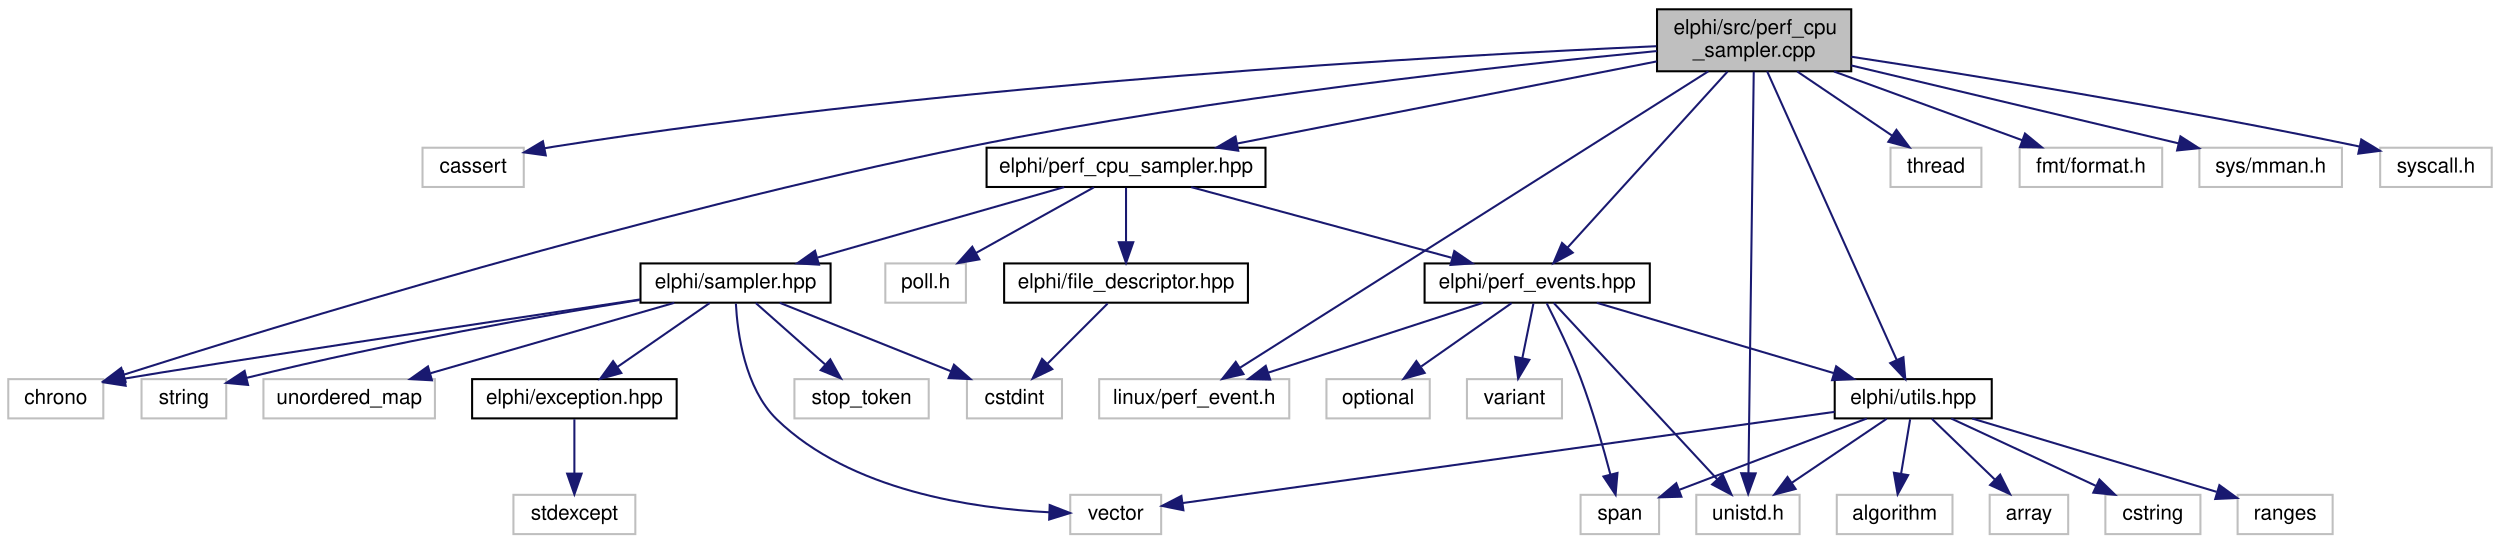
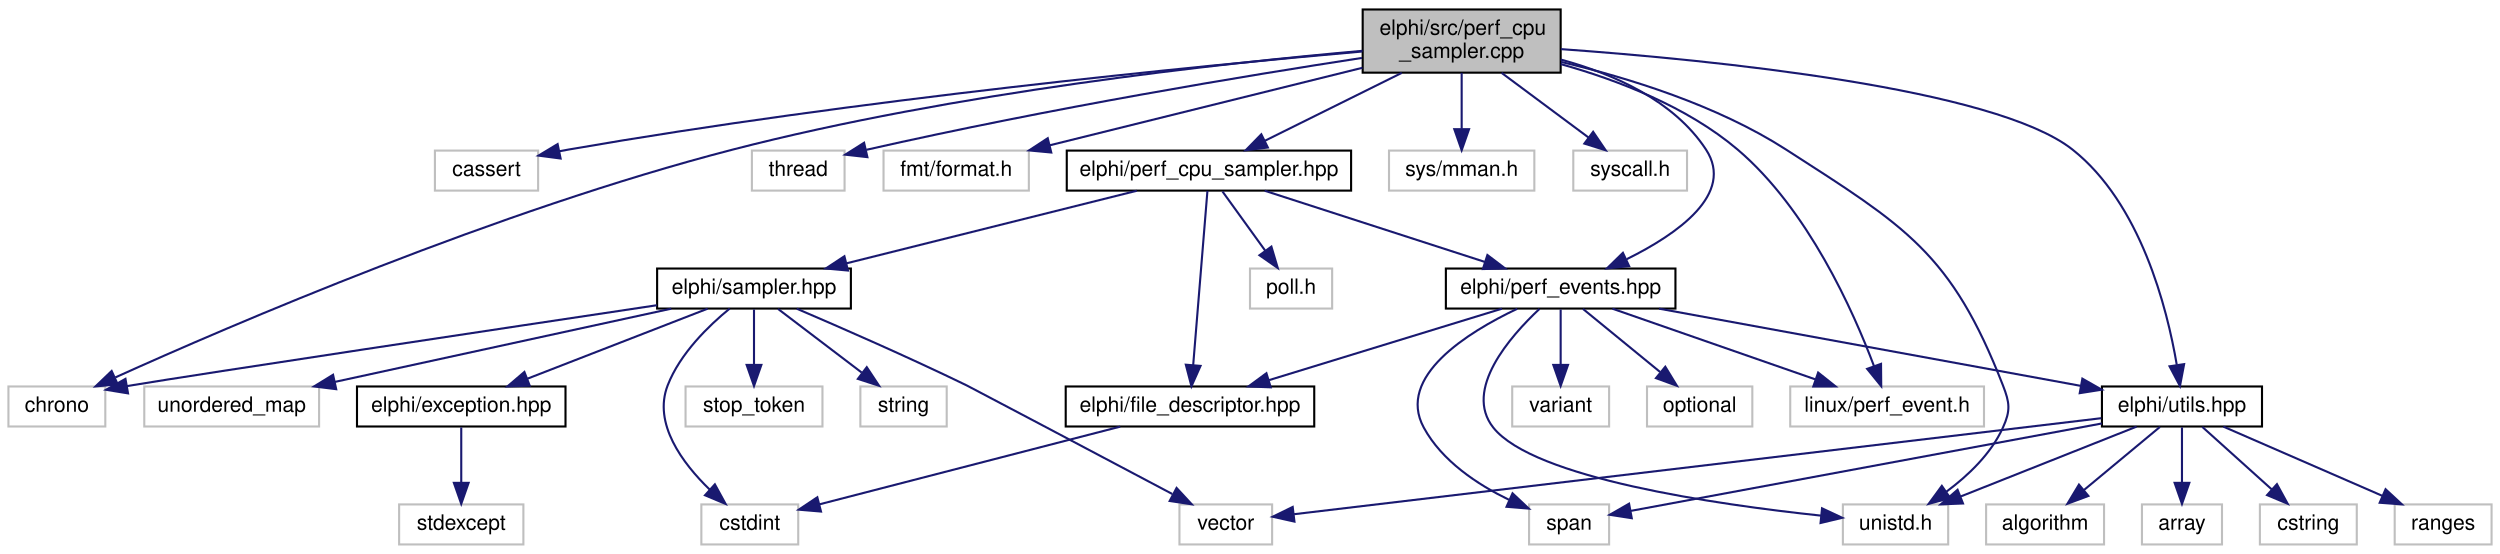
- <svg xmlns="http://www.w3.org/2000/svg" xmlns:xlink="http://www.w3.org/1999/xlink" width="1210pt" height="263pt" viewBox="0.00 0.00 1210.00 263.00">
+ <svg xmlns="http://www.w3.org/2000/svg" xmlns:xlink="http://www.w3.org/1999/xlink" width="1187pt" height="263pt" viewBox="0.00 0.00 1187.00 263.00">
  <g id="graph0" class="graph" transform="scale(1 1) rotate(0) translate(4 259)">
    <g id="node1" class="node">
      <g id="a_node1">
        <a xlink:title=" ">
-           <polygon fill="#bfbfbf" stroke="black" points="798,-224.5 798,-254.5 892,-254.5 892,-224.5 798,-224.5" />
-           <text text-anchor="start" x="806" y="-242.5" font-family="Helvetica,sans-Serif" font-size="10.00">elphi/src/perf_cpu</text>
-           <text text-anchor="middle" x="845" y="-231.5" font-family="Helvetica,sans-Serif" font-size="10.00">_sampler.cpp</text>
+           <polygon fill="#bfbfbf" stroke="black" points="643,-224.5 643,-254.5 737,-254.5 737,-224.5 643,-224.5" />
+           <text text-anchor="start" x="651" y="-242.5" font-family="Helvetica,sans-Serif" font-size="10.00">elphi/src/perf_cpu</text>
+           <text text-anchor="middle" x="690" y="-231.5" font-family="Helvetica,sans-Serif" font-size="10.00">_sampler.cpp</text>
        </a>
      </g>
    </g>
    <g id="node2" class="node">
      <g id="a_node2">
        <a xlink:title=" ">
-           <polygon fill="none" stroke="#bfbfbf" points="200.5,-168.5 200.5,-187.5 249.5,-187.5 249.5,-168.5 200.5,-168.5" />
-           <text text-anchor="middle" x="225" y="-175.5" font-family="Helvetica,sans-Serif" font-size="10.00">cassert</text>
+           <polygon fill="none" stroke="#bfbfbf" points="202.5,-168.5 202.5,-187.5 251.5,-187.5 251.5,-168.5 202.5,-168.5" />
+           <text text-anchor="middle" x="227" y="-175.5" font-family="Helvetica,sans-Serif" font-size="10.00">cassert</text>
        </a>
      </g>
    </g>
    <g id="edge1" class="edge">
-       <path fill="none" stroke="midnightblue" d="M797.66,-236.63C698.26,-232.22 460.76,-219.1 264,-188 262.54,-187.77 261.06,-187.52 259.56,-187.24" />
-       <polygon fill="midnightblue" stroke="midnightblue" points="260.15,-183.79 249.66,-185.24 258.76,-190.65 260.15,-183.79" />
+       <path fill="none" stroke="midnightblue" d="M642.7,-234.55C564.11,-227.61 401.83,-211.69 266,-188 264.55,-187.75 263.06,-187.47 261.57,-187.18" />
+       <polygon fill="midnightblue" stroke="midnightblue" points="262.18,-183.74 251.68,-185.12 260.75,-190.59 262.18,-183.74" />
    </g>
    <g id="node3" class="node">
      <g id="a_node3">
        <a xlink:title=" ">
          <polygon fill="none" stroke="#bfbfbf" points="0,-56.5 0,-75.5 46,-75.5 46,-56.5 0,-56.5" />
          <text text-anchor="middle" x="23" y="-63.5" font-family="Helvetica,sans-Serif" font-size="10.00">chrono</text>
        </a>
      </g>
    </g>
    <g id="edge2" class="edge">
-       <path fill="none" stroke="midnightblue" d="M797.86,-234.29C725.7,-227.39 583.73,-211.99 465,-188 309.71,-156.62 128.57,-100.84 55.75,-77.61" />
-       <polygon fill="midnightblue" stroke="midnightblue" points="56.8,-74.27 46.21,-74.56 54.67,-80.94 56.8,-74.27" />
+       <path fill="none" stroke="midnightblue" d="M642.92,-234.87C575.74,-228.96 448.92,-215.09 344,-188 232.17,-159.12 105.56,-104.56 50.74,-79.8" />
+       <polygon fill="midnightblue" stroke="midnightblue" points="51.91,-76.49 41.36,-75.53 49.01,-82.86 51.91,-76.49" />
    </g>
    <g id="node4" class="node">
      <g id="a_node4">
        <a xlink:title=" ">
-           <polygon fill="none" stroke="#bfbfbf" points="911,-168.5 911,-187.5 955,-187.5 955,-168.5 911,-168.5" />
-           <text text-anchor="middle" x="933" y="-175.5" font-family="Helvetica,sans-Serif" font-size="10.00">thread</text>
+           <polygon fill="none" stroke="#bfbfbf" points="353,-168.5 353,-187.5 397,-187.5 397,-168.5 353,-168.5" />
+           <text text-anchor="middle" x="375" y="-175.5" font-family="Helvetica,sans-Serif" font-size="10.00">thread</text>
        </a>
      </g>
    </g>
    <g id="edge3" class="edge">
-       <path fill="none" stroke="midnightblue" d="M865.85,-224.4C879.7,-215.04 897.81,-202.79 911.74,-193.38" />
-       <polygon fill="midnightblue" stroke="midnightblue" points="913.87,-196.16 920.2,-187.66 909.95,-190.36 913.87,-196.16" />
+       <path fill="none" stroke="midnightblue" d="M642.65,-231.5C588.25,-223.13 496.17,-207.99 407.29,-187.86" />
+       <polygon fill="midnightblue" stroke="midnightblue" points="407.84,-184.39 397.31,-185.57 406.27,-191.22 407.84,-184.39" />
    </g>
    <g id="node5" class="node">
      <g id="a_node5">
        <a xlink:title=" ">
-           <polygon fill="none" stroke="#bfbfbf" points="973.5,-168.5 973.5,-187.5 1042.5,-187.5 1042.5,-168.5 973.5,-168.5" />
-           <text text-anchor="middle" x="1008" y="-175.5" font-family="Helvetica,sans-Serif" font-size="10.00">fmt/format.h</text>
+           <polygon fill="none" stroke="#bfbfbf" points="415.5,-168.5 415.5,-187.5 484.5,-187.5 484.5,-168.5 415.5,-168.5" />
+           <text text-anchor="middle" x="450" y="-175.5" font-family="Helvetica,sans-Serif" font-size="10.00">fmt/format.h</text>
        </a>
      </g>
    </g>
    <g id="edge4" class="edge">
-       <path fill="none" stroke="midnightblue" d="M883.63,-224.4C911.34,-214.28 948.31,-200.79 974.72,-191.15" />
-       <polygon fill="midnightblue" stroke="midnightblue" points="976.09,-194.37 984.28,-187.66 973.69,-187.8 976.09,-194.37" />
+       <path fill="none" stroke="midnightblue" d="M642.87,-226.82C599.77,-216.13 536.5,-200.44 494.31,-189.99" />
+       <polygon fill="midnightblue" stroke="midnightblue" points="495.14,-186.59 484.59,-187.58 493.46,-193.38 495.14,-186.59" />
    </g>
    <g id="node6" class="node">
      <g id="a_node6">
        <a xlink:title=" ">
-           <polygon fill="none" stroke="#bfbfbf" points="528,-56.5 528,-75.5 620,-75.5 620,-56.5 528,-56.5" />
-           <text text-anchor="middle" x="574" y="-63.5" font-family="Helvetica,sans-Serif" font-size="10.00">linux/perf_event.h</text>
+           <polygon fill="none" stroke="#bfbfbf" points="846,-56.5 846,-75.5 938,-75.5 938,-56.5 846,-56.5" />
+           <text text-anchor="middle" x="892" y="-63.5" font-family="Helvetica,sans-Serif" font-size="10.00">linux/perf_event.h</text>
        </a>
      </g>
    </g>
    <g id="edge5" class="edge">
-       <path fill="none" stroke="midnightblue" d="M822.82,-224.47C771.89,-192.23 647.02,-113.21 596.13,-81.01" />
-       <polygon fill="midnightblue" stroke="midnightblue" points="597.85,-77.95 587.53,-75.56 594.1,-83.86 597.85,-77.95" />
+       <path fill="none" stroke="midnightblue" d="M737.04,-228.57C763.96,-221.02 797.03,-208.35 821,-188 854.45,-159.59 875.98,-111.24 885.81,-85.08" />
+       <polygon fill="midnightblue" stroke="midnightblue" points="889.11,-86.24 889.2,-75.65 882.52,-83.87 889.11,-86.24" />
    </g>
    <g id="node7" class="node">
      <g id="a_node7">
        <a xlink:title=" ">
-           <polygon fill="none" stroke="#bfbfbf" points="1060.5,-168.5 1060.5,-187.5 1129.5,-187.5 1129.5,-168.5 1060.5,-168.5" />
-           <text text-anchor="middle" x="1095" y="-175.5" font-family="Helvetica,sans-Serif" font-size="10.00">sys/mman.h</text>
+           <polygon fill="none" stroke="#bfbfbf" points="655.5,-168.5 655.5,-187.5 724.5,-187.5 724.5,-168.5 655.5,-168.5" />
+           <text text-anchor="middle" x="690" y="-175.5" font-family="Helvetica,sans-Serif" font-size="10.00">sys/mman.h</text>
        </a>
      </g>
    </g>
    <g id="edge6" class="edge">
-       <path fill="none" stroke="midnightblue" d="M892.02,-227.31C937.43,-216.5 1005.68,-200.26 1050.29,-189.64" />
-       <polygon fill="midnightblue" stroke="midnightblue" points="1051.34,-192.99 1060.26,-187.27 1049.72,-186.18 1051.34,-192.99" />
+       <path fill="none" stroke="midnightblue" d="M690,-224.4C690,-216.47 690,-206.46 690,-197.86" />
+       <polygon fill="midnightblue" stroke="midnightblue" points="693.5,-197.66 690,-187.66 686.5,-197.66 693.5,-197.66" />
    </g>
    <g id="node8" class="node">
      <g id="a_node8">
        <a xlink:title=" ">
-           <polygon fill="none" stroke="#bfbfbf" points="1148,-168.5 1148,-187.5 1202,-187.5 1202,-168.5 1148,-168.5" />
-           <text text-anchor="middle" x="1175" y="-175.5" font-family="Helvetica,sans-Serif" font-size="10.00">syscall.h</text>
+           <polygon fill="none" stroke="#bfbfbf" points="743,-168.5 743,-187.5 797,-187.5 797,-168.5 743,-168.5" />
+           <text text-anchor="middle" x="770" y="-175.5" font-family="Helvetica,sans-Serif" font-size="10.00">syscall.h</text>
        </a>
      </g>
    </g>
    <g id="edge7" class="edge">
-       <path fill="none" stroke="midnightblue" d="M892.05,-231.53C948.29,-222.95 1045.42,-207.36 1138.1,-188.06" />
-       <polygon fill="midnightblue" stroke="midnightblue" points="1138.86,-191.48 1147.92,-186 1137.42,-184.63 1138.86,-191.48" />
+       <path fill="none" stroke="midnightblue" d="M708.96,-224.4C721.42,-215.13 737.7,-203.03 750.31,-193.65" />
+       <polygon fill="midnightblue" stroke="midnightblue" points="752.42,-196.43 758.36,-187.66 748.25,-190.82 752.42,-196.43" />
    </g>
    <g id="node9" class="node">
      <g id="a_node9">
        <a xlink:title=" ">
-           <polygon fill="none" stroke="#bfbfbf" points="817,-0.5 817,-19.5 867,-19.5 867,-0.5 817,-0.5" />
-           <text text-anchor="middle" x="842" y="-7.5" font-family="Helvetica,sans-Serif" font-size="10.00">unistd.h</text>
+           <polygon fill="none" stroke="#bfbfbf" points="871,-0.5 871,-19.5 921,-19.5 921,-0.5 871,-0.5" />
+           <text text-anchor="middle" x="896" y="-7.5" font-family="Helvetica,sans-Serif" font-size="10.00">unistd.h</text>
        </a>
      </g>
    </g>
    <g id="edge8" class="edge">
-       <path fill="none" stroke="midnightblue" d="M844.81,-224.27C844.29,-184.89 842.84,-74.49 842.25,-29.97" />
-       <polygon fill="midnightblue" stroke="midnightblue" points="845.75,-29.88 842.12,-19.93 838.75,-29.97 845.75,-29.88" />
+       <path fill="none" stroke="midnightblue" d="M737.19,-229.6C769.15,-222.05 811.35,-209.02 844,-188 900.86,-151.39 922.43,-139.01 947,-76 950.23,-67.72 950.66,-64.1 947,-56 941.38,-43.56 930.44,-33.17 920.12,-25.53" />
+       <polygon fill="midnightblue" stroke="midnightblue" points="921.96,-22.54 911.73,-19.76 917.99,-28.31 921.96,-22.54" />
    </g>
    <g id="node10" class="node">
      <g id="a_node10">
        <a xlink:href="perf__cpu__sampler_8hpp.html" target="_top" xlink:title=" ">
-           <polygon fill="none" stroke="black" points="473.5,-168.5 473.5,-187.5 608.5,-187.5 608.5,-168.5 473.5,-168.5" />
-           <text text-anchor="middle" x="541" y="-175.5" font-family="Helvetica,sans-Serif" font-size="10.00">elphi/perf_cpu_sampler.hpp</text>
+           <polygon fill="none" stroke="black" points="502.5,-168.5 502.5,-187.5 637.5,-187.5 637.5,-168.5 502.5,-168.5" />
+           <text text-anchor="middle" x="570" y="-175.5" font-family="Helvetica,sans-Serif" font-size="10.00">elphi/perf_cpu_sampler.hpp</text>
        </a>
      </g>
    </g>
    <g id="edge9" class="edge">
-       <path fill="none" stroke="midnightblue" d="M797.83,-229.27C742.93,-218.52 652.44,-200.81 594.83,-189.54" />
-       <polygon fill="midnightblue" stroke="midnightblue" points="595.31,-186.06 584.82,-187.58 593.96,-192.93 595.31,-186.06" />
+       <path fill="none" stroke="midnightblue" d="M661.56,-224.4C641.88,-214.64 615.86,-201.74 596.59,-192.18" />
+       <polygon fill="midnightblue" stroke="midnightblue" points="597.98,-188.96 587.46,-187.66 594.87,-195.24 597.98,-188.96" />
    </g>
    <g id="node14" class="node">
      <g id="a_node14">
        <a xlink:href="perf__events_8hpp.html" target="_top" xlink:title=" ">
-           <polygon fill="none" stroke="black" points="685.5,-112.5 685.5,-131.5 794.5,-131.5 794.5,-112.5 685.5,-112.5" />
-           <text text-anchor="middle" x="740" y="-119.5" font-family="Helvetica,sans-Serif" font-size="10.00">elphi/perf_events.hpp</text>
-         </a>
-       </g>
-     </g>
-     <g id="edge36" class="edge">
-       <path fill="none" stroke="midnightblue" d="M832.12,-224.34C812.52,-202.77 775.28,-161.81 754.66,-139.13" />
-       <polygon fill="midnightblue" stroke="midnightblue" points="757.2,-136.71 747.88,-131.67 752.02,-141.42 757.2,-136.71" />
+           <polygon fill="none" stroke="black" points="682.5,-112.5 682.5,-131.5 791.5,-131.5 791.5,-112.5 682.5,-112.5" />
+           <text text-anchor="middle" x="737" y="-119.5" font-family="Helvetica,sans-Serif" font-size="10.00">elphi/perf_events.hpp</text>
+         </a>
+       </g>
+     </g>
+     <g id="edge37" class="edge">
+       <path fill="none" stroke="midnightblue" d="M737.03,-230.73C762.04,-223.94 790.71,-211.33 806,-188 819.78,-166.98 792.56,-147.9 768.35,-135.94" />
+       <polygon fill="midnightblue" stroke="midnightblue" points="769.52,-132.62 758.98,-131.56 766.56,-138.96 769.52,-132.62" />
    </g>
    <g id="node18" class="node">
      <g id="a_node18">
        <a xlink:href="utils_8hpp.html" target="_top" xlink:title=" ">
-           <polygon fill="none" stroke="black" points="884,-56.5 884,-75.5 960,-75.5 960,-56.5 884,-56.5" />
-           <text text-anchor="middle" x="922" y="-63.5" font-family="Helvetica,sans-Serif" font-size="10.00">elphi/utils.hpp</text>
-         </a>
-       </g>
-     </g>
-     <g id="edge37" class="edge">
-       <path fill="none" stroke="midnightblue" d="M851.3,-224.47C865.23,-193.44 898.63,-119.05 914.01,-84.81" />
-       <polygon fill="midnightblue" stroke="midnightblue" points="917.25,-86.12 918.16,-75.56 910.87,-83.25 917.25,-86.12" />
+           <polygon fill="none" stroke="black" points="994,-56.5 994,-75.5 1070,-75.5 1070,-56.5 994,-56.5" />
+           <text text-anchor="middle" x="1032" y="-63.5" font-family="Helvetica,sans-Serif" font-size="10.00">elphi/utils.hpp</text>
+         </a>
+       </g>
+     </g>
+     <g id="edge38" class="edge">
+       <path fill="none" stroke="midnightblue" d="M737.16,-235.68C809.43,-230.48 943.11,-217.15 980,-188 1012.34,-162.45 1024.92,-112.89 1029.53,-85.8" />
+       <polygon fill="midnightblue" stroke="midnightblue" points="1033.02,-86.11 1031.05,-75.7 1026.1,-85.07 1033.02,-86.11" />
    </g>
    <g id="node11" class="node">
      <g id="a_node11">
        <a xlink:title=" ">
-           <polygon fill="none" stroke="#bfbfbf" points="424.5,-112.5 424.5,-131.5 463.5,-131.5 463.5,-112.5 424.5,-112.5" />
-           <text text-anchor="middle" x="444" y="-119.5" font-family="Helvetica,sans-Serif" font-size="10.00">poll.h</text>
+           <polygon fill="none" stroke="#bfbfbf" points="589.5,-112.5 589.5,-131.5 628.5,-131.5 628.5,-112.5 589.5,-112.5" />
+           <text text-anchor="middle" x="609" y="-119.5" font-family="Helvetica,sans-Serif" font-size="10.00">poll.h</text>
        </a>
      </g>
    </g>
    <g id="edge10" class="edge">
-       <path fill="none" stroke="midnightblue" d="M525.42,-168.32C510,-159.74 486.19,-146.49 468.29,-136.52" />
-       <polygon fill="midnightblue" stroke="midnightblue" points="469.99,-133.46 459.55,-131.65 466.58,-139.58 469.99,-133.46" />
+       <path fill="none" stroke="midnightblue" d="M576.44,-168.08C581.95,-160.46 590.03,-149.26 596.76,-139.94" />
+       <polygon fill="midnightblue" stroke="midnightblue" points="599.66,-141.91 602.68,-131.75 593.99,-137.81 599.66,-141.91" />
    </g>
    <g id="node12" class="node">
      <g id="a_node12">
        <a xlink:href="file__descriptor_8hpp.html" target="_top" xlink:title=" ">
-           <polygon fill="none" stroke="black" points="482,-112.5 482,-131.5 600,-131.5 600,-112.5 482,-112.5" />
-           <text text-anchor="middle" x="541" y="-119.5" font-family="Helvetica,sans-Serif" font-size="10.00">elphi/file_descriptor.hpp</text>
+           <polygon fill="none" stroke="black" points="502,-56.5 502,-75.5 620,-75.5 620,-56.5 502,-56.5" />
+           <text text-anchor="middle" x="561" y="-63.5" font-family="Helvetica,sans-Serif" font-size="10.00">elphi/file_descriptor.hpp</text>
        </a>
      </g>
    </g>
    <g id="edge11" class="edge">
-       <path fill="none" stroke="midnightblue" d="M541,-168.08C541,-161.01 541,-150.86 541,-141.99" />
-       <polygon fill="midnightblue" stroke="midnightblue" points="544.5,-141.75 541,-131.75 537.5,-141.75 544.5,-141.75" />
+       <path fill="none" stroke="midnightblue" d="M569.29,-168.37C567.84,-150.62 564.49,-109.67 562.52,-85.6" />
+       <polygon fill="midnightblue" stroke="midnightblue" points="566.01,-85.27 561.7,-75.59 559.03,-85.84 566.01,-85.27" />
    </g>
    <g id="edge13" class="edge">
-       <path fill="none" stroke="midnightblue" d="M572.53,-168.44C606.59,-159.2 661.01,-144.44 698.52,-134.26" />
-       <polygon fill="midnightblue" stroke="midnightblue" points="699.88,-137.51 708.62,-131.52 698.05,-130.76 699.88,-137.51" />
+       <path fill="none" stroke="midnightblue" d="M596.46,-168.44C624.68,-159.32 669.54,-144.81 700.97,-134.65" />
+       <polygon fill="midnightblue" stroke="midnightblue" points="702.22,-137.92 710.66,-131.52 700.07,-131.26 702.22,-137.92" />
    </g>
    <g id="node24" class="node">
      <g id="a_node24">
        <a xlink:href="sampler_8hpp.html" target="_top" xlink:title=" ">
-           <polygon fill="none" stroke="black" points="306,-112.5 306,-131.5 398,-131.5 398,-112.5 306,-112.5" />
-           <text text-anchor="middle" x="352" y="-119.5" font-family="Helvetica,sans-Serif" font-size="10.00">elphi/sampler.hpp</text>
-         </a>
-       </g>
-     </g>
-     <g id="edge27" class="edge">
-       <path fill="none" stroke="midnightblue" d="M511.05,-168.44C478.84,-159.24 427.47,-144.56 391.86,-134.39" />
-       <polygon fill="midnightblue" stroke="midnightblue" points="392.38,-130.9 381.81,-131.52 390.46,-137.63 392.38,-130.9" />
+           <polygon fill="none" stroke="black" points="308,-112.5 308,-131.5 400,-131.5 400,-112.5 308,-112.5" />
+           <text text-anchor="middle" x="354" y="-119.5" font-family="Helvetica,sans-Serif" font-size="10.00">elphi/sampler.hpp</text>
+         </a>
+       </g>
+     </g>
+     <g id="edge28" class="edge">
+       <path fill="none" stroke="midnightblue" d="M535.77,-168.44C498.49,-159.12 438.73,-144.18 397.99,-134" />
+       <polygon fill="midnightblue" stroke="midnightblue" points="398.62,-130.55 388.07,-131.52 396.92,-137.34 398.62,-130.55" />
    </g>
    <g id="node13" class="node">
      <g id="a_node13">
        <a xlink:title=" ">
-           <polygon fill="none" stroke="#bfbfbf" points="464,-56.5 464,-75.5 510,-75.5 510,-56.5 464,-56.5" />
-           <text text-anchor="middle" x="487" y="-63.5" font-family="Helvetica,sans-Serif" font-size="10.00">cstdint</text>
+           <polygon fill="none" stroke="#bfbfbf" points="329,-0.5 329,-19.5 375,-19.5 375,-0.5 329,-0.5" />
+           <text text-anchor="middle" x="352" y="-7.5" font-family="Helvetica,sans-Serif" font-size="10.00">cstdint</text>
        </a>
      </g>
    </g>
    <g id="edge12" class="edge">
-       <path fill="none" stroke="midnightblue" d="M532.08,-112.08C524.22,-104.22 512.57,-92.57 503.08,-83.08" />
-       <polygon fill="midnightblue" stroke="midnightblue" points="505.3,-80.35 495.75,-75.75 500.35,-85.3 505.3,-80.35" />
+       <path fill="none" stroke="midnightblue" d="M527.88,-56.44C488.79,-46.34 424.16,-29.64 385.08,-19.55" />
+       <polygon fill="midnightblue" stroke="midnightblue" points="385.81,-16.12 375.25,-17.01 384.06,-22.9 385.81,-16.12" />
    </g>
    <g id="edge17" class="edge">
-       <path fill="none" stroke="midnightblue" d="M713.7,-112.44C685.65,-103.32 641.06,-88.81 609.82,-78.65" />
-       <polygon fill="midnightblue" stroke="midnightblue" points="610.77,-75.28 600.18,-75.52 608.61,-81.94 610.77,-75.28" />
+       <path fill="none" stroke="midnightblue" d="M761.56,-112.44C787.52,-103.4 828.67,-89.06 857.8,-78.92" />
+       <polygon fill="midnightblue" stroke="midnightblue" points="859.26,-82.11 867.55,-75.52 856.96,-75.5 859.26,-82.11" />
    </g>
    <g id="edge18" class="edge">
-       <path fill="none" stroke="midnightblue" d="M748,-112.37C765.06,-93.97 805.21,-50.67 827.12,-27.05" />
-       <polygon fill="midnightblue" stroke="midnightblue" points="829.8,-29.3 834.03,-19.59 824.67,-24.54 829.8,-29.3" />
+       <path fill="none" stroke="midnightblue" d="M726.96,-112.35C712.96,-99.23 690.79,-73.95 705,-56 724.05,-31.94 810.91,-19.45 860.68,-14.17" />
+       <polygon fill="midnightblue" stroke="midnightblue" points="861.1,-17.65 870.7,-13.15 860.4,-10.68 861.1,-17.65" />
+     </g>
+     <g id="edge19" class="edge">
+       <path fill="none" stroke="midnightblue" d="M709.11,-112.44C679.25,-103.28 631.69,-88.69 598.54,-78.52" />
+       <polygon fill="midnightblue" stroke="midnightblue" points="599.34,-75.1 588.76,-75.52 597.29,-81.8 599.34,-75.1" />
    </g>
    <g id="node15" class="node">
      <g id="a_node15">
        <a xlink:title=" ">
-           <polygon fill="none" stroke="#bfbfbf" points="638,-56.5 638,-75.5 688,-75.5 688,-56.5 638,-56.5" />
-           <text text-anchor="middle" x="663" y="-63.5" font-family="Helvetica,sans-Serif" font-size="10.00">optional</text>
+           <polygon fill="none" stroke="#bfbfbf" points="778,-56.5 778,-75.5 828,-75.5 828,-56.5 778,-56.5" />
+           <text text-anchor="middle" x="803" y="-63.5" font-family="Helvetica,sans-Serif" font-size="10.00">optional</text>
        </a>
      </g>
    </g>
    <g id="edge14" class="edge">
-       <path fill="none" stroke="midnightblue" d="M727.63,-112.32C715.84,-104.06 697.87,-91.45 683.86,-81.63" />
-       <polygon fill="midnightblue" stroke="midnightblue" points="685.54,-78.53 675.34,-75.65 681.52,-84.26 685.54,-78.53" />
+       <path fill="none" stroke="midnightblue" d="M747.6,-112.32C757.46,-104.26 772.35,-92.08 784.22,-82.37" />
+       <polygon fill="midnightblue" stroke="midnightblue" points="786.68,-84.88 792.2,-75.83 782.25,-79.46 786.68,-84.88" />
    </g>
    <g id="node16" class="node">
      <g id="a_node16">
        <a xlink:title=" ">
-           <polygon fill="none" stroke="#bfbfbf" points="761,-0.5 761,-19.5 799,-19.5 799,-0.5 761,-0.5" />
-           <text text-anchor="middle" x="780" y="-7.5" font-family="Helvetica,sans-Serif" font-size="10.00">span</text>
+           <polygon fill="none" stroke="#bfbfbf" points="722,-0.5 722,-19.5 760,-19.5 760,-0.5 722,-0.5" />
+           <text text-anchor="middle" x="741" y="-7.5" font-family="Helvetica,sans-Serif" font-size="10.00">span</text>
        </a>
      </g>
    </g>
    <g id="edge15" class="edge">
-       <path fill="none" stroke="midnightblue" d="M744.59,-112.21C749.15,-103.26 756.13,-88.91 761,-76 766.83,-60.53 771.99,-42.44 775.45,-29.28" />
-       <polygon fill="midnightblue" stroke="midnightblue" points="778.86,-30.1 777.94,-19.55 772.07,-28.37 778.86,-30.1" />
+       <path fill="none" stroke="midnightblue" d="M716.37,-112.39C692.76,-101.18 658.93,-80.14 672,-56 680.61,-40.11 697.52,-28.95 712.45,-21.71" />
+       <polygon fill="midnightblue" stroke="midnightblue" points="714.15,-24.78 721.86,-17.52 711.3,-18.39 714.15,-24.78" />
    </g>
    <g id="node17" class="node">
      <g id="a_node17">
        <a xlink:title=" ">
-           <polygon fill="none" stroke="#bfbfbf" points="706,-56.5 706,-75.5 752,-75.5 752,-56.5 706,-56.5" />
-           <text text-anchor="middle" x="729" y="-63.5" font-family="Helvetica,sans-Serif" font-size="10.00">variant</text>
+           <polygon fill="none" stroke="#bfbfbf" points="714,-56.5 714,-75.5 760,-75.5 760,-56.5 714,-56.5" />
+           <text text-anchor="middle" x="737" y="-63.5" font-family="Helvetica,sans-Serif" font-size="10.00">variant</text>
        </a>
      </g>
    </g>
    <g id="edge16" class="edge">
-       <path fill="none" stroke="midnightblue" d="M738.18,-112.08C736.73,-104.93 734.63,-94.64 732.81,-85.69" />
-       <polygon fill="midnightblue" stroke="midnightblue" points="736.21,-84.85 730.78,-75.75 729.35,-86.25 736.21,-84.85" />
-     </g>
-     <g id="edge19" class="edge">
-       <path fill="none" stroke="midnightblue" d="M768.84,-112.44C799.86,-103.24 849.33,-88.56 883.62,-78.39" />
-       <polygon fill="midnightblue" stroke="midnightblue" points="884.71,-81.72 893.3,-75.52 882.71,-75.01 884.71,-81.72" />
-     </g>
-     <g id="edge26" class="edge">
-       <path fill="none" stroke="midnightblue" d="M909.15,-56.32C896.78,-47.98 877.87,-35.21 863.26,-25.35" />
-       <polygon fill="midnightblue" stroke="midnightblue" points="865.07,-22.35 854.82,-19.65 861.15,-28.15 865.07,-22.35" />
-     </g>
-     <g id="edge24" class="edge">
-       <path fill="none" stroke="midnightblue" d="M899.5,-56.44C874.95,-47.11 835.59,-32.14 808.8,-21.95" />
-       <polygon fill="midnightblue" stroke="midnightblue" points="809.8,-18.59 799.21,-18.3 807.31,-25.13 809.8,-18.59" />
+       <path fill="none" stroke="midnightblue" d="M737,-112.08C737,-105.01 737,-94.86 737,-85.99" />
+       <polygon fill="midnightblue" stroke="midnightblue" points="740.5,-85.75 737,-75.75 733.5,-85.75 740.5,-85.75" />
+     </g>
+     <g id="edge20" class="edge">
+       <path fill="none" stroke="midnightblue" d="M783.74,-112.44C838.5,-102.42 928.74,-85.9 984.02,-75.78" />
+       <polygon fill="midnightblue" stroke="midnightblue" points="984.71,-79.21 993.92,-73.97 983.45,-72.33 984.71,-79.21" />
+     </g>
+     <g id="edge27" class="edge">
+       <path fill="none" stroke="midnightblue" d="M1010.45,-56.44C987.97,-47.52 952.51,-33.44 927.02,-23.32" />
+       <polygon fill="midnightblue" stroke="midnightblue" points="928.03,-19.95 917.45,-19.52 925.45,-26.46 928.03,-19.95" />
+     </g>
+     <g id="edge25" class="edge">
+       <path fill="none" stroke="midnightblue" d="M993.96,-57.94C935.15,-47.03 823.44,-26.3 770.38,-16.45" />
+       <polygon fill="midnightblue" stroke="midnightblue" points="770.76,-12.96 760.29,-14.58 769.48,-19.85 770.76,-12.96" />
    </g>
    <g id="node19" class="node">
      <g id="a_node19">
        <a xlink:title=" ">
-           <polygon fill="none" stroke="#bfbfbf" points="885,-0.5 885,-19.5 941,-19.5 941,-0.5 885,-0.5" />
-           <text text-anchor="middle" x="913" y="-7.5" font-family="Helvetica,sans-Serif" font-size="10.00">algorithm</text>
-         </a>
-       </g>
-     </g>
-     <g id="edge20" class="edge">
-       <path fill="none" stroke="midnightblue" d="M920.51,-56.08C919.32,-48.93 917.61,-38.64 916.12,-29.69" />
-       <polygon fill="midnightblue" stroke="midnightblue" points="919.55,-29.04 914.46,-19.75 912.65,-30.19 919.55,-29.04" />
+           <polygon fill="none" stroke="#bfbfbf" points="939,-0.5 939,-19.5 995,-19.5 995,-0.5 939,-0.5" />
+           <text text-anchor="middle" x="967" y="-7.5" font-family="Helvetica,sans-Serif" font-size="10.00">algorithm</text>
+         </a>
+       </g>
+     </g>
+     <g id="edge21" class="edge">
+       <path fill="none" stroke="midnightblue" d="M1021.56,-56.32C1011.85,-48.26 997.18,-36.08 985.5,-26.37" />
+       <polygon fill="midnightblue" stroke="midnightblue" points="987.56,-23.53 977.63,-19.83 983.09,-28.92 987.56,-23.53" />
    </g>
    <g id="node20" class="node">
      <g id="a_node20">
        <a xlink:title=" ">
-           <polygon fill="none" stroke="#bfbfbf" points="959,-0.5 959,-19.5 997,-19.5 997,-0.5 959,-0.5" />
-           <text text-anchor="middle" x="978" y="-7.5" font-family="Helvetica,sans-Serif" font-size="10.00">array</text>
-         </a>
-       </g>
-     </g>
-     <g id="edge21" class="edge">
-       <path fill="none" stroke="midnightblue" d="M931,-56.32C939.19,-48.42 951.51,-36.55 961.47,-26.94" />
-       <polygon fill="midnightblue" stroke="midnightblue" points="964.07,-29.29 968.84,-19.83 959.21,-24.26 964.07,-29.29" />
+           <polygon fill="none" stroke="#bfbfbf" points="1013,-0.5 1013,-19.5 1051,-19.5 1051,-0.5 1013,-0.5" />
+           <text text-anchor="middle" x="1032" y="-7.5" font-family="Helvetica,sans-Serif" font-size="10.00">array</text>
+         </a>
+       </g>
+     </g>
+     <g id="edge22" class="edge">
+       <path fill="none" stroke="midnightblue" d="M1032,-56.08C1032,-49.01 1032,-38.86 1032,-29.99" />
+       <polygon fill="midnightblue" stroke="midnightblue" points="1035.5,-29.75 1032,-19.75 1028.5,-29.75 1035.5,-29.75" />
    </g>
    <g id="node21" class="node">
      <g id="a_node21">
        <a xlink:title=" ">
-           <polygon fill="none" stroke="#bfbfbf" points="1015,-0.5 1015,-19.5 1061,-19.5 1061,-0.5 1015,-0.5" />
-           <text text-anchor="middle" x="1038" y="-7.5" font-family="Helvetica,sans-Serif" font-size="10.00">cstring</text>
-         </a>
-       </g>
-     </g>
-     <g id="edge22" class="edge">
-       <path fill="none" stroke="midnightblue" d="M940.38,-56.44C959.22,-47.68 988.73,-33.94 1010.38,-23.86" />
-       <polygon fill="midnightblue" stroke="midnightblue" points="1012.12,-26.91 1019.71,-19.52 1009.16,-20.56 1012.12,-26.91" />
+           <polygon fill="none" stroke="#bfbfbf" points="1069,-0.5 1069,-19.5 1115,-19.5 1115,-0.5 1069,-0.5" />
+           <text text-anchor="middle" x="1092" y="-7.5" font-family="Helvetica,sans-Serif" font-size="10.00">cstring</text>
+         </a>
+       </g>
+     </g>
+     <g id="edge23" class="edge">
+       <path fill="none" stroke="midnightblue" d="M1041.64,-56.32C1050.51,-48.34 1063.87,-36.31 1074.61,-26.65" />
+       <polygon fill="midnightblue" stroke="midnightblue" points="1077.09,-29.13 1082.18,-19.83 1072.41,-23.92 1077.09,-29.13" />
    </g>
    <g id="node22" class="node">
      <g id="a_node22">
        <a xlink:title=" ">
-           <polygon fill="none" stroke="#bfbfbf" points="1079,-0.5 1079,-19.5 1125,-19.5 1125,-0.5 1079,-0.5" />
-           <text text-anchor="middle" x="1102" y="-7.5" font-family="Helvetica,sans-Serif" font-size="10.00">ranges</text>
-         </a>
-       </g>
-     </g>
-     <g id="edge23" class="edge">
-       <path fill="none" stroke="midnightblue" d="M950.52,-56.44C982.68,-46.79 1034.91,-31.13 1068.86,-20.94" />
-       <polygon fill="midnightblue" stroke="midnightblue" points="1070.19,-24.2 1078.76,-17.97 1068.18,-17.49 1070.19,-24.2" />
+           <polygon fill="none" stroke="#bfbfbf" points="1133,-0.5 1133,-19.5 1179,-19.5 1179,-0.5 1133,-0.5" />
+           <text text-anchor="middle" x="1156" y="-7.5" font-family="Helvetica,sans-Serif" font-size="10.00">ranges</text>
+         </a>
+       </g>
+     </g>
+     <g id="edge24" class="edge">
+       <path fill="none" stroke="midnightblue" d="M1051.65,-56.44C1071.96,-47.6 1103.9,-33.69 1127.1,-23.59" />
+       <polygon fill="midnightblue" stroke="midnightblue" points="1128.67,-26.72 1136.44,-19.52 1125.88,-20.3 1128.67,-26.72" />
    </g>
    <g id="node23" class="node">
      <g id="a_node23">
        <a xlink:title=" ">
-           <polygon fill="none" stroke="#bfbfbf" points="514,-0.5 514,-19.5 558,-19.5 558,-0.5 514,-0.5" />
-           <text text-anchor="middle" x="536" y="-7.5" font-family="Helvetica,sans-Serif" font-size="10.00">vector</text>
-         </a>
-       </g>
-     </g>
-     <g id="edge25" class="edge">
-       <path fill="none" stroke="midnightblue" d="M883.93,-59.67C808.13,-49.07 639.52,-25.48 568.52,-15.55" />
-       <polygon fill="midnightblue" stroke="midnightblue" points="568.77,-12.05 558.38,-14.13 567.8,-18.98 568.77,-12.05" />
-     </g>
-     <g id="edge28" class="edge">
-       <path fill="none" stroke="midnightblue" d="M305.78,-114.07C232.8,-103.12 95.73,-82.52 56.19,-75.75" />
-       <polygon fill="midnightblue" stroke="midnightblue" points="56.81,-72.3 46.34,-73.92 55.53,-79.19 56.81,-72.3" />
+           <polygon fill="none" stroke="#bfbfbf" points="556,-0.5 556,-19.5 600,-19.5 600,-0.5 556,-0.5" />
+           <text text-anchor="middle" x="578" y="-7.5" font-family="Helvetica,sans-Serif" font-size="10.00">vector</text>
+         </a>
+       </g>
+     </g>
+     <g id="edge26" class="edge">
+       <path fill="none" stroke="midnightblue" d="M993.68,-60.44C906.02,-50.02 692.11,-24.57 610.43,-14.86" />
+       <polygon fill="midnightblue" stroke="midnightblue" points="610.6,-11.35 600.25,-13.65 609.77,-18.3 610.6,-11.35" />
    </g>
    <g id="edge29" class="edge">
-       <path fill="none" stroke="midnightblue" d="M373.39,-112.44C395.71,-103.52 430.9,-89.44 456.21,-79.32" />
-       <polygon fill="midnightblue" stroke="midnightblue" points="457.72,-82.48 465.71,-75.52 455.12,-75.98 457.72,-82.48" />
-     </g>
-     <g id="edge33" class="edge">
-       <path fill="none" stroke="midnightblue" d="M352.16,-112.06C352.9,-98.09 356.4,-71.12 372,-56 407.59,-21.48 467.06,-12.89 503.76,-11.06" />
-       <polygon fill="midnightblue" stroke="midnightblue" points="504.05,-14.55 513.92,-10.7 503.8,-7.55 504.05,-14.55" />
+       <path fill="none" stroke="midnightblue" d="M307.9,-114.08C234.34,-103.04 95.34,-82.16 56.29,-75.7" />
+       <polygon fill="midnightblue" stroke="midnightblue" points="56.79,-72.23 46.33,-73.93 55.57,-79.12 56.79,-72.23" />
+     </g>
+     <g id="edge30" class="edge">
+       <path fill="none" stroke="midnightblue" d="M342.46,-112.49C332.52,-104.38 318.88,-91.18 313,-76 306.01,-57.94 319.93,-39.17 333.04,-26.47" />
+       <polygon fill="midnightblue" stroke="midnightblue" points="335.42,-29.04 340.5,-19.75 330.73,-23.84 335.42,-29.04" />
+     </g>
+     <g id="edge34" class="edge">
+       <path fill="none" stroke="midnightblue" d="M374.3,-112.43C394.83,-103.65 427.38,-89.43 455,-76 457.44,-74.81 517.31,-43.13 552.6,-24.45" />
+       <polygon fill="midnightblue" stroke="midnightblue" points="554.64,-27.33 561.84,-19.56 551.36,-21.14 554.64,-27.33" />
    </g>
    <g id="node25" class="node">
      <g id="a_node25">
        <a xlink:title=" ">
-           <polygon fill="none" stroke="#bfbfbf" points="380.5,-56.5 380.5,-75.5 445.5,-75.5 445.5,-56.5 380.5,-56.5" />
-           <text text-anchor="middle" x="413" y="-63.5" font-family="Helvetica,sans-Serif" font-size="10.00">stop_token</text>
-         </a>
-       </g>
-     </g>
-     <g id="edge30" class="edge">
-       <path fill="none" stroke="midnightblue" d="M361.8,-112.32C370.82,-104.34 384.41,-92.31 395.32,-82.65" />
-       <polygon fill="midnightblue" stroke="midnightblue" points="397.85,-85.08 403.02,-75.83 393.21,-79.84 397.85,-85.08" />
+           <polygon fill="none" stroke="#bfbfbf" points="321.5,-56.5 321.5,-75.5 386.5,-75.5 386.5,-56.5 321.5,-56.5" />
+           <text text-anchor="middle" x="354" y="-63.5" font-family="Helvetica,sans-Serif" font-size="10.00">stop_token</text>
+         </a>
+       </g>
+     </g>
+     <g id="edge31" class="edge">
+       <path fill="none" stroke="midnightblue" d="M354,-112.08C354,-105.01 354,-94.86 354,-85.99" />
+       <polygon fill="midnightblue" stroke="midnightblue" points="357.5,-85.75 354,-75.75 350.5,-85.75 357.5,-85.75" />
    </g>
    <g id="node26" class="node">
      <g id="a_node26">
        <a xlink:title=" ">
-           <polygon fill="none" stroke="#bfbfbf" points="64.5,-56.5 64.5,-75.5 105.5,-75.5 105.5,-56.5 64.5,-56.5" />
-           <text text-anchor="middle" x="85" y="-63.5" font-family="Helvetica,sans-Serif" font-size="10.00">string</text>
-         </a>
-       </g>
-     </g>
-     <g id="edge31" class="edge">
-       <path fill="none" stroke="midnightblue" d="M305.59,-113.84C259.54,-106.37 186.8,-93.61 115.55,-76.17" />
-       <polygon fill="midnightblue" stroke="midnightblue" points="116.06,-72.69 105.51,-73.68 114.38,-79.49 116.06,-72.69" />
+           <polygon fill="none" stroke="#bfbfbf" points="404.5,-56.5 404.5,-75.5 445.5,-75.5 445.5,-56.5 404.5,-56.5" />
+           <text text-anchor="middle" x="425" y="-63.5" font-family="Helvetica,sans-Serif" font-size="10.00">string</text>
+         </a>
+       </g>
+     </g>
+     <g id="edge32" class="edge">
+       <path fill="none" stroke="midnightblue" d="M365.41,-112.32C376.11,-104.18 392.34,-91.84 405.16,-82.09" />
+       <polygon fill="midnightblue" stroke="midnightblue" points="407.54,-84.67 413.39,-75.83 403.31,-79.1 407.54,-84.67" />
    </g>
    <g id="node27" class="node">
      <g id="a_node27">
        <a xlink:title=" ">
-           <polygon fill="none" stroke="#bfbfbf" points="123.5,-56.5 123.5,-75.5 206.5,-75.5 206.5,-56.5 123.5,-56.5" />
-           <text text-anchor="middle" x="165" y="-63.5" font-family="Helvetica,sans-Serif" font-size="10.00">unordered_map</text>
-         </a>
-       </g>
-     </g>
-     <g id="edge32" class="edge">
-       <path fill="none" stroke="midnightblue" d="M322.37,-112.44C290.5,-103.24 239.67,-88.56 204.44,-78.39" />
-       <polygon fill="midnightblue" stroke="midnightblue" points="205.07,-74.93 194.49,-75.52 203.13,-81.65 205.07,-74.93" />
+           <polygon fill="none" stroke="#bfbfbf" points="64.5,-56.5 64.5,-75.5 147.5,-75.5 147.5,-56.5 64.5,-56.5" />
+           <text text-anchor="middle" x="106" y="-63.5" font-family="Helvetica,sans-Serif" font-size="10.00">unordered_map</text>
+         </a>
+       </g>
+     </g>
+     <g id="edge33" class="edge">
+       <path fill="none" stroke="midnightblue" d="M314.7,-112.44C271.44,-103.02 201.83,-87.87 155.03,-77.68" />
+       <polygon fill="midnightblue" stroke="midnightblue" points="155.63,-74.22 145.11,-75.52 154.14,-81.06 155.63,-74.22" />
    </g>
    <g id="node28" class="node">
      <g id="a_node28">
        <a xlink:href="exception_8hpp.html" target="_top" xlink:title=" ">
-           <polygon fill="none" stroke="black" points="224.5,-56.5 224.5,-75.5 323.5,-75.5 323.5,-56.5 224.5,-56.5" />
-           <text text-anchor="middle" x="274" y="-63.5" font-family="Helvetica,sans-Serif" font-size="10.00">elphi/exception.hpp</text>
-         </a>
-       </g>
-     </g>
-     <g id="edge34" class="edge">
-       <path fill="none" stroke="midnightblue" d="M339.47,-112.32C327.41,-103.98 308.97,-91.21 294.73,-81.35" />
-       <polygon fill="midnightblue" stroke="midnightblue" points="296.72,-78.47 286.5,-75.65 292.73,-84.22 296.72,-78.47" />
+           <polygon fill="none" stroke="black" points="165.5,-56.5 165.5,-75.5 264.5,-75.5 264.5,-56.5 165.5,-56.5" />
+           <text text-anchor="middle" x="215" y="-63.5" font-family="Helvetica,sans-Serif" font-size="10.00">elphi/exception.hpp</text>
+         </a>
+       </g>
+     </g>
+     <g id="edge35" class="edge">
+       <path fill="none" stroke="midnightblue" d="M331.98,-112.44C308.9,-103.48 272.44,-89.31 246.36,-79.18" />
+       <polygon fill="midnightblue" stroke="midnightblue" points="247.51,-75.88 236.92,-75.52 244.98,-82.4 247.51,-75.88" />
    </g>
    <g id="node29" class="node">
      <g id="a_node29">
        <a xlink:title=" ">
-           <polygon fill="none" stroke="#bfbfbf" points="244.5,-0.5 244.5,-19.5 303.5,-19.5 303.5,-0.5 244.5,-0.5" />
-           <text text-anchor="middle" x="274" y="-7.5" font-family="Helvetica,sans-Serif" font-size="10.00">stdexcept</text>
-         </a>
-       </g>
-     </g>
-     <g id="edge35" class="edge">
-       <path fill="none" stroke="midnightblue" d="M274,-56.08C274,-49.01 274,-38.86 274,-29.99" />
-       <polygon fill="midnightblue" stroke="midnightblue" points="277.5,-29.75 274,-19.75 270.5,-29.75 277.5,-29.75" />
+           <polygon fill="none" stroke="#bfbfbf" points="185.5,-0.5 185.5,-19.5 244.5,-19.5 244.5,-0.5 185.5,-0.5" />
+           <text text-anchor="middle" x="215" y="-7.5" font-family="Helvetica,sans-Serif" font-size="10.00">stdexcept</text>
+         </a>
+       </g>
+     </g>
+     <g id="edge36" class="edge">
+       <path fill="none" stroke="midnightblue" d="M215,-56.08C215,-49.01 215,-38.86 215,-29.99" />
+       <polygon fill="midnightblue" stroke="midnightblue" points="218.5,-29.75 215,-19.75 211.5,-29.75 218.5,-29.75" />
    </g>
  </g>
</svg>
